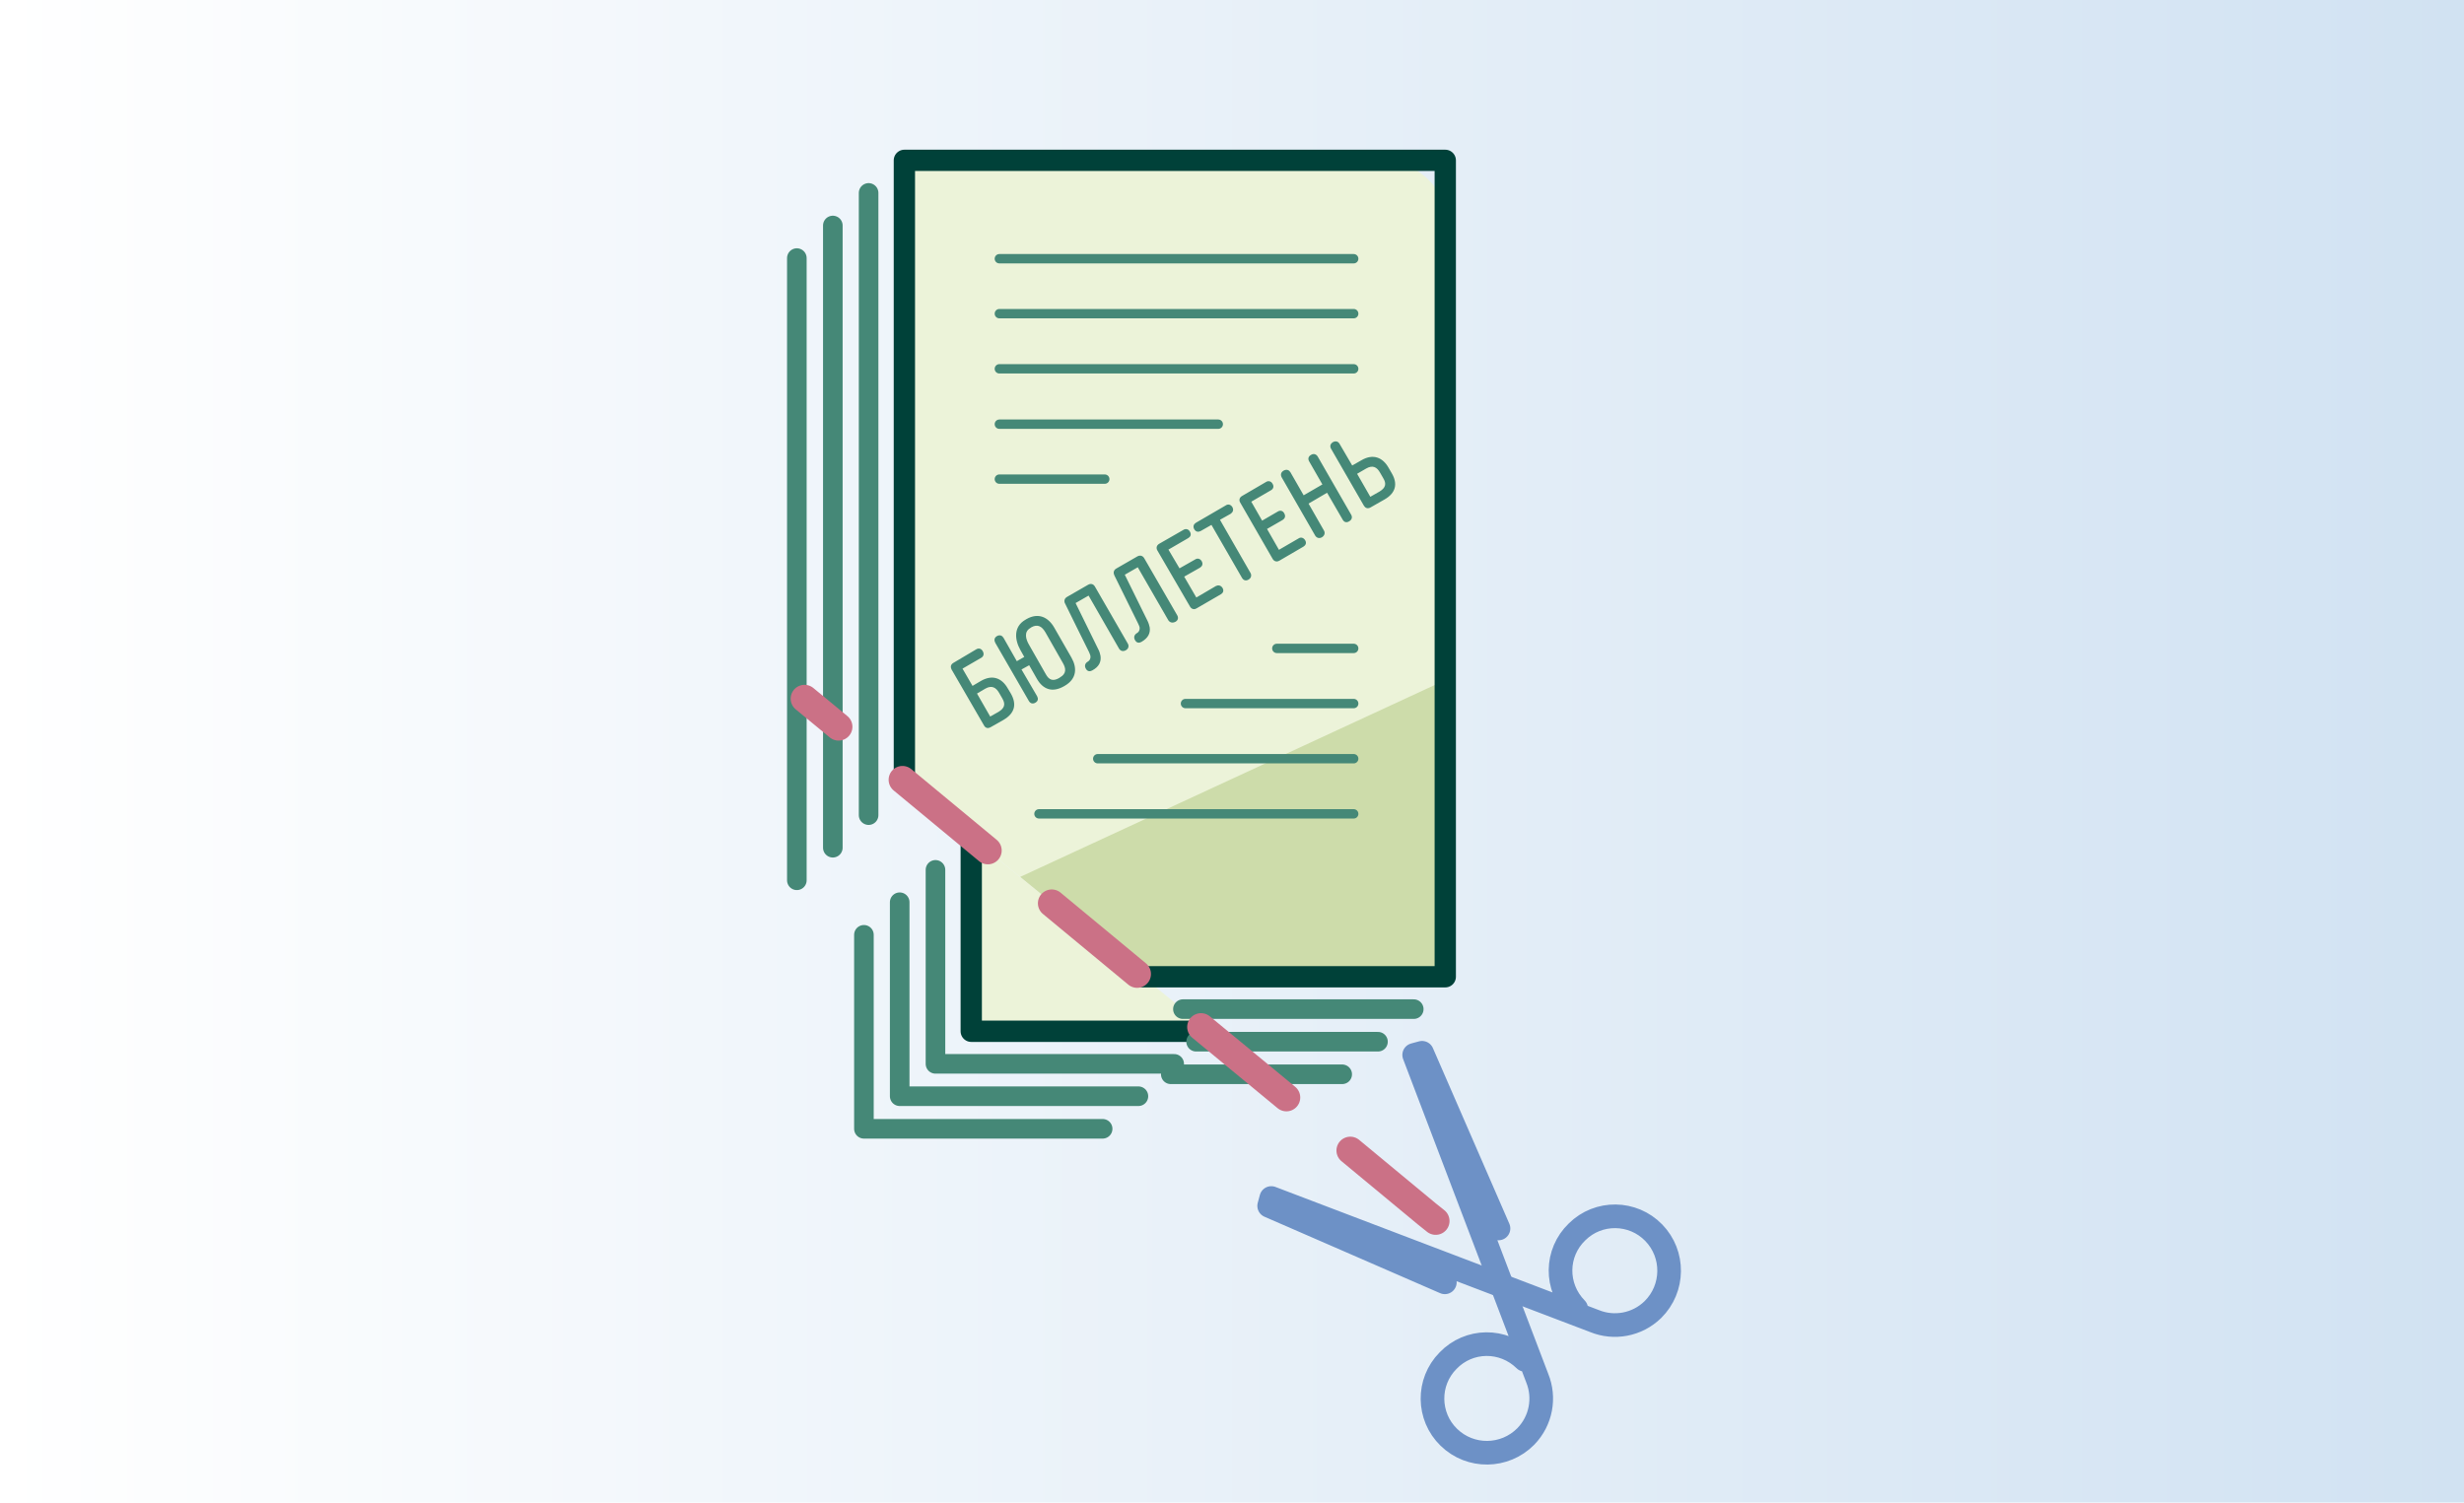
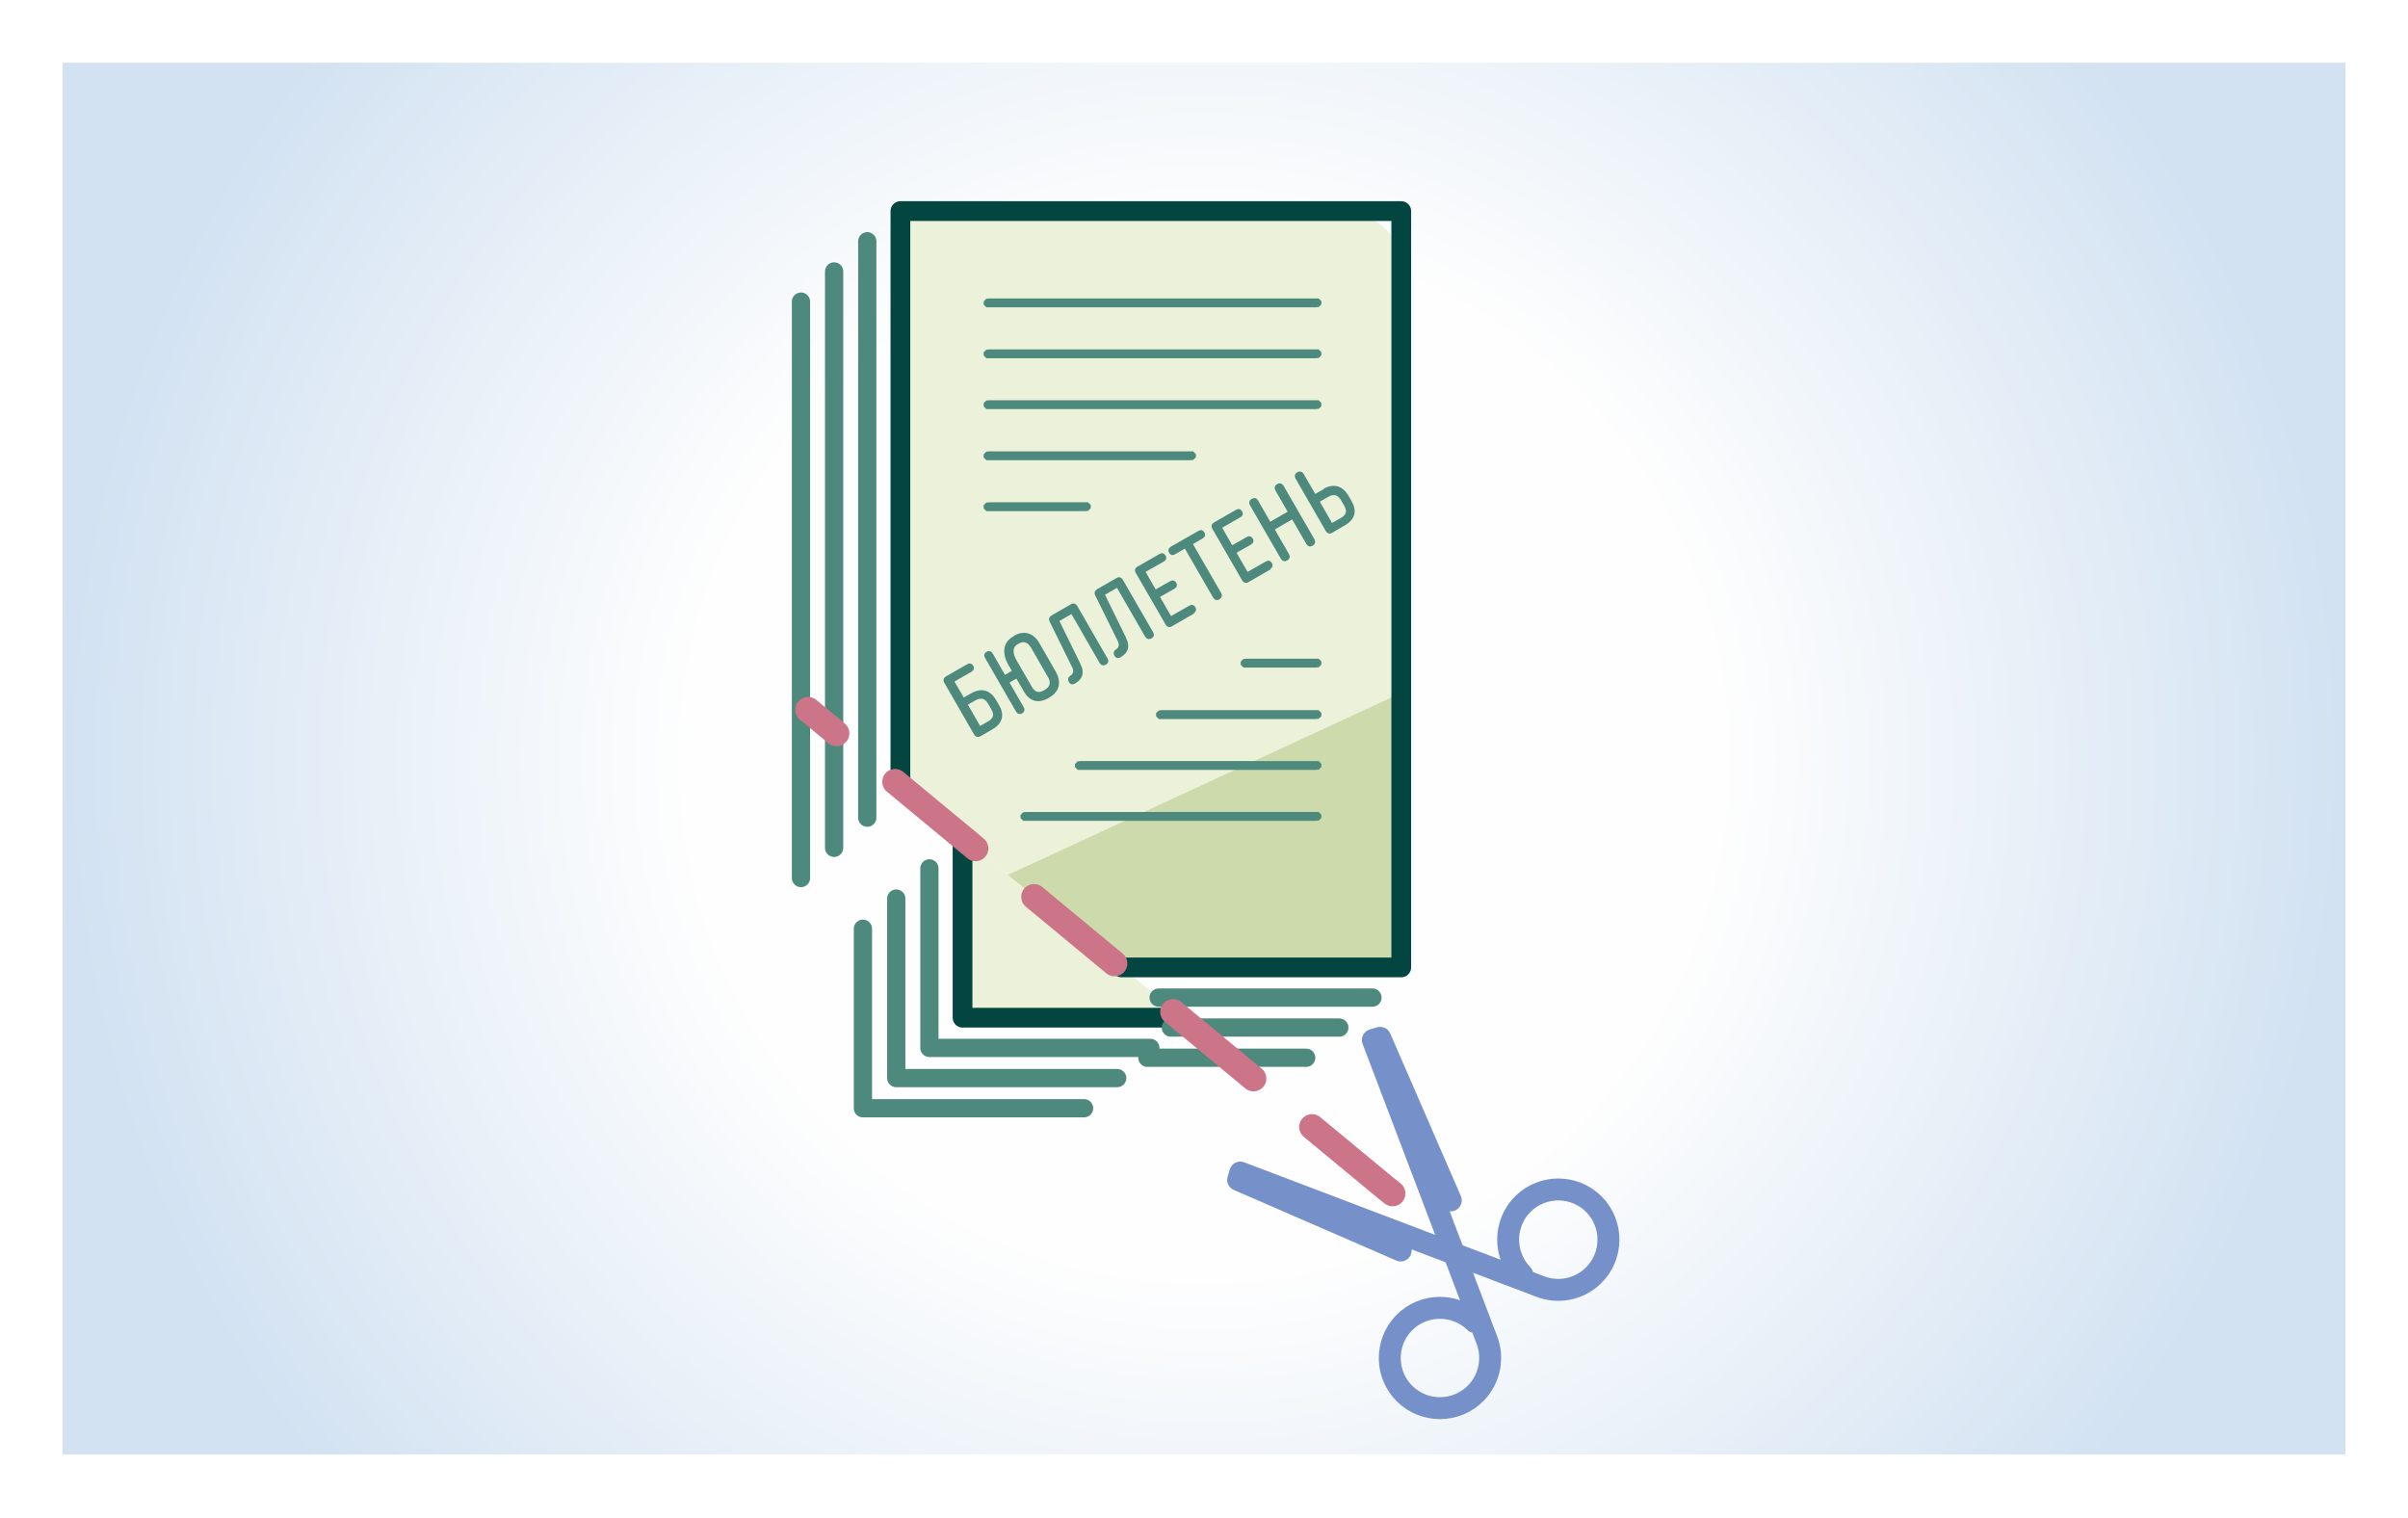
- <svg xmlns="http://www.w3.org/2000/svg" xmlns:ns1="http://xml.openoffice.org/svg/export" version="1.2" width="115.71mm" height="70.56mm" viewBox="0 0 11571 7056" preserveAspectRatio="xMidYMid" fill-rule="evenodd" stroke-width="28.222" stroke-linejoin="round" xml:space="preserve">
-   <defs class="ClipPathGroup">
-     <clipPath id="presentation_clip_path" clipPathUnits="userSpaceOnUse">
-       <rect x="0" y="0" width="11571" height="7056" />
-     </clipPath>
-     <clipPath id="presentation_clip_path_shrink" clipPathUnits="userSpaceOnUse">
-       <rect x="11" y="7" width="11548" height="7042" />
-     </clipPath>
+ <svg xmlns="http://www.w3.org/2000/svg" xml:space="preserve" width="122.061mm" height="76.906mm" version="1.1" style="shape-rendering:geometricPrecision; text-rendering:geometricPrecision; image-rendering:optimizeQuality; fill-rule:evenodd; clip-rule:evenodd" viewBox="0 0 12206 7691">
+   <defs>
+     <style type="text/css">
+    
+     .str1 {stroke:#4D897C;stroke-width:92.47;stroke-linecap:round;stroke-linejoin:round}
+     .str0 {stroke:#024541;stroke-width:100;stroke-linecap:round;stroke-linejoin:round}
+     .str3 {stroke:#7690C9;stroke-width:111.19;stroke-linecap:round;stroke-linejoin:round}
+     .str2 {stroke:#CC7588;stroke-width:130;stroke-linecap:round;stroke-linejoin:round;stroke-dasharray:529.54 385.12}
+     .fil2 {fill:none}
+     .fil5 {fill:none;fill-rule:nonzero}
+     .fil3 {fill:#CDDBAC}
+     .fil1 {fill:#EBF2D9}
+     .fil4 {fill:#4D897C;fill-rule:nonzero}
+     .fil0 {fill:url(#id0)}
+    
+   </style>
+     <radialGradient id="id0" gradientUnits="userSpaceOnUse" cx="6103.05" cy="3845.28" r="5785.57" fx="6103.05" fy="3845.28">
+       <stop offset="0" style="stop-color:#FEFEFE" />
+       <stop offset="0.451" style="stop-color:#FEFEFE" />
+       <stop offset="1" style="stop-color:#D2E2F2" />
+     </radialGradient>
  </defs>
-   <defs class="TextShapeIndex">
-     <g ns1:slide="id1" ns1:id-list="id3 id4 id5 id6 id7 id8 id9 id10 id11 id12 id13 id14 id15 id16 id17 id18 id19 id20 id21 id22 id23" />
-   </defs>
-   <defs class="EmbeddedBulletChars">
-     <g id="bullet-char-template(57356)" transform="scale(0.0004882812,-0.0004882812)">
-       <path d="M 580,1141 L 1163,571 580,0 -4,571 580,1141 Z" />
+   <g id="Layer_x0020_1">
+     <polygon class="fil0" points="317,318 317,7373 11889,7373 11889,318 " />
+     <polygon class="fil1" points="4879,4249 4879,5159 5999,5159 " />
+     <polyline class="fil2 str0" points="4879,4249 4879,5159 5977,5159 " />
+     <path class="fil1" d="M6802 1070l-2238 0 0 2924 1120 910 1435 0 0 -3515c0,-176 -142,-318 -318,-318z" />
+     <polygon class="fil3" points="5682,4904 7104,4904 7104,3512 5109,4435 " />
+     <g>
+       <path class="fil4" d="M5197 4116l0 45 -1 0 -1 0 -1 0 -1 0 -1 0 -1 0 -1 0 -1 0 -1 0 -1 0 -1 -1 -1 -1 -1 -1 -1 -1 -1 -1 -1 -1 -1 -1 -1 -1 -1 -1 -1 -1 -1 -1 -1 -1 -1 -1 -1 -1 0 -1 0 -1 0 -1 0 -1 0 -1 0 -1 0 -1 0 -1 0 -1 0 -1 0 -1 0 -1 0 -1 0 -1 0 -1 0 -1 1 -1 1 -1 1 -1 1 -1 1 -1 1 -1 1 -1 1 -1 1 -1 1 -1 1 -1 1 -1 1 -1 1 -1 1 0 1 0 1 0 1 0 1 0 1 0 1 0 1 0 1 0 1 0zm1477 45l-1477 0 0 -45 1477 0 0 45zm0 0l0 -45 1 0 1 0 1 0 1 0 1 0 1 0 1 0 1 0 1 0 1 0 1 1 1 1 1 1 1 1 1 1 1 1 1 1 1 1 1 1 1 1 1 1 1 1 1 1 1 1 0 1 0 1 0 1 0 1 0 1 0 1 0 1 0 1 0 1 0 1 0 1 0 1 0 1 0 1 0 1 0 1 -1 1 -1 1 -1 1 -1 1 -1 1 -1 1 -1 1 -1 1 -1 1 -1 1 -1 1 -1 1 -1 1 -1 1 -1 0 -1 0 -1 0 -1 0 -1 0 -1 0 -1 0 -1 0 -1 0 -1 0zm-1664 -2132l0 45 -1 0 -1 0 -1 0 -1 0 -1 0 -1 0 -1 0 -1 0 -1 0 -1 0 -1 -1 -1 -1 -1 -1 -1 -1 -1 -1 -1 -1 -1 -1 -1 -1 -1 -1 -1 -1 -1 -1 -1 -1 -1 -1 -1 -1 0 -1 0 -1 0 -1 0 -1 0 -1 0 -1 0 -1 0 -1 0 -1 0 -1 0 -1 0 -1 0 -1 0 -1 0 -1 0 -1 1 -1 1 -1 1 -1 1 -1 1 -1 1 -1 1 -1 1 -1 1 -1 1 -1 1 -1 1 -1 1 -1 1 -1 1 0 1 0 1 0 1 0 1 0 1 0 1 0 1 0 1 0 1 0zm1664 45l-1664 0 0 -45 1664 0 0 45zm0 0l0 -45 1 0 1 0 1 0 1 0 1 0 1 0 1 0 1 0 1 0 1 0 1 1 1 1 1 1 1 1 1 1 1 1 1 1 1 1 1 1 1 1 1 1 1 1 1 1 1 1 0 1 0 1 0 1 0 1 0 1 0 1 0 1 0 1 0 1 0 1 0 1 0 1 0 1 0 1 0 1 0 1 -1 1 -1 1 -1 1 -1 1 -1 1 -1 1 -1 1 -1 1 -1 1 -1 1 -1 1 -1 1 -1 1 -1 1 -1 0 -1 0 -1 0 -1 0 -1 0 -1 0 -1 0 -1 0 -1 0 -1 0zm-1664 -303l0 45 -1 0 -1 0 -1 0 -1 0 -1 0 -1 0 -1 0 -1 0 -1 0 -1 0 -1 -1 -1 -1 -1 -1 -1 -1 -1 -1 -1 -1 -1 -1 -1 -1 -1 -1 -1 -1 -1 -1 -1 -1 -1 -1 -1 -1 0 -1 0 -1 0 -1 0 -1 0 -1 0 -1 0 -1 0 -1 0 -1 0 -1 0 -1 0 -1 0 -1 0 -1 0 -1 0 -1 1 -1 1 -1 1 -1 1 -1 1 -1 1 -1 1 -1 1 -1 1 -1 1 -1 1 -1 1 -1 1 -1 1 -1 1 0 1 0 1 0 1 0 1 0 1 0 1 0 1 0 1 0 1 0zm1664 45l-1664 0 0 -45 1664 0 0 45zm0 0l0 -45 1 0 1 0 1 0 1 0 1 0 1 0 1 0 1 0 1 0 1 0 1 1 1 1 1 1 1 1 1 1 1 1 1 1 1 1 1 1 1 1 1 1 1 1 1 1 1 1 0 1 0 1 0 1 0 1 0 1 0 1 0 1 0 1 0 1 0 1 0 1 0 1 0 1 0 1 0 1 0 1 -1 1 -1 1 -1 1 -1 1 -1 1 -1 1 -1 1 -1 1 -1 1 -1 1 -1 1 -1 1 -1 1 -1 1 -1 0 -1 0 -1 0 -1 0 -1 0 -1 0 -1 0 -1 0 -1 0 -1 0zm-1664 -303l0 45 -1 0 -1 0 -1 0 -1 0 -1 0 -1 0 -1 0 -1 0 -1 0 -1 0 -1 -1 -1 -1 -1 -1 -1 -1 -1 -1 -1 -1 -1 -1 -1 -1 -1 -1 -1 -1 -1 -1 -1 -1 -1 -1 -1 -1 0 -1 0 -1 0 -1 0 -1 0 -1 0 -1 0 -1 0 -1 0 -1 0 -1 0 -1 0 -1 0 -1 0 -1 0 -1 0 -1 1 -1 1 -1 1 -1 1 -1 1 -1 1 -1 1 -1 1 -1 1 -1 1 -1 1 -1 1 -1 1 -1 1 -1 1 0 1 0 1 0 1 0 1 0 1 0 1 0 1 0 1 0 1 0zm1664 45l-1664 0 0 -45 1664 0 0 45zm0 0l0 -45 1 0 1 0 1 0 1 0 1 0 1 0 1 0 1 0 1 0 1 0 1 1 1 1 1 1 1 1 1 1 1 1 1 1 1 1 1 1 1 1 1 1 1 1 1 1 1 1 0 1 0 1 0 1 0 1 0 1 0 1 0 1 0 1 0 1 0 1 0 1 0 1 0 1 0 1 0 1 0 1 -1 1 -1 1 -1 1 -1 1 -1 1 -1 1 -1 1 -1 1 -1 1 -1 1 -1 1 -1 1 -1 1 -1 1 -1 0 -1 0 -1 0 -1 0 -1 0 -1 0 -1 0 -1 0 -1 0 -1 0z" />
    </g>
-     <g id="bullet-char-template(57354)" transform="scale(0.0004882812,-0.0004882812)">
-       <path d="M 8,1128 L 1137,1128 1137,0 8,0 8,1128 Z" />
+     <g>
+       <path class="fil4" d="M6313 3339l0 45 -1 0 -1 0 -1 0 -1 0 -1 0 -1 0 -1 0 -1 0 -1 0 -1 0 -1 -1 -1 -1 -1 -1 -1 -1 -1 -1 -1 -1 -1 -1 -1 -1 -1 -1 -1 -1 -1 -1 -1 -1 -1 -1 -1 -1 0 -1 0 -1 0 -1 0 -1 0 -1 0 -1 0 -1 0 -1 0 -1 0 -1 0 -1 0 -1 0 -1 0 -1 0 -1 0 -1 1 -1 1 -1 1 -1 1 -1 1 -1 1 -1 1 -1 1 -1 1 -1 1 -1 1 -1 1 -1 1 -1 1 -1 1 0 1 0 1 0 1 0 1 0 1 0 1 0 1 0 1 0 1 0zm361 45l-361 0 0 -45 361 0 0 45zm0 0l0 -45 1 0 1 0 1 0 1 0 1 0 1 0 1 0 1 0 1 0 1 0 1 1 1 1 1 1 1 1 1 1 1 1 1 1 1 1 1 1 1 1 1 1 1 1 1 1 1 1 0 1 0 1 0 1 0 1 0 1 0 1 0 1 0 1 0 1 0 1 0 1 0 1 0 1 0 1 0 1 0 1 -1 1 -1 1 -1 1 -1 1 -1 1 -1 1 -1 1 -1 1 -1 1 -1 1 -1 1 -1 1 -1 1 -1 1 -1 0 -1 0 -1 0 -1 0 -1 0 -1 0 -1 0 -1 0 -1 0 -1 0zm-1664 -838l0 45 -1 0 -1 0 -1 0 -1 0 -1 0 -1 0 -1 0 -1 0 -1 0 -1 0 -1 -1 -1 -1 -1 -1 -1 -1 -1 -1 -1 -1 -1 -1 -1 -1 -1 -1 -1 -1 -1 -1 -1 -1 -1 -1 -1 -1 0 -1 0 -1 0 -1 0 -1 0 -1 0 -1 0 -1 0 -1 0 -1 0 -1 0 -1 0 -1 0 -1 0 -1 0 -1 0 -1 1 -1 1 -1 1 -1 1 -1 1 -1 1 -1 1 -1 1 -1 1 -1 1 -1 1 -1 1 -1 1 -1 1 -1 1 0 1 0 1 0 1 0 1 0 1 0 1 0 1 0 1 0 1 0zm495 45l-495 0 0 -45 495 0 0 45zm0 0l0 -45 1 0 1 0 1 0 1 0 1 0 1 0 1 0 1 0 1 0 1 0 1 1 1 1 1 1 1 1 1 1 1 1 1 1 1 1 1 1 1 1 1 1 1 1 1 1 1 1 0 1 0 1 0 1 0 1 0 1 0 1 0 1 0 1 0 1 0 1 0 1 0 1 0 1 0 1 0 1 0 1 -1 1 -1 1 -1 1 -1 1 -1 1 -1 1 -1 1 -1 1 -1 1 -1 1 -1 1 -1 1 -1 1 -1 1 -1 0 -1 0 -1 0 -1 0 -1 0 -1 0 -1 0 -1 0 -1 0 -1 0zm-495 -303l0 45 -1 0 -1 0 -1 0 -1 0 -1 0 -1 0 -1 0 -1 0 -1 0 -1 0 -1 -1 -1 -1 -1 -1 -1 -1 -1 -1 -1 -1 -1 -1 -1 -1 -1 -1 -1 -1 -1 -1 -1 -1 -1 -1 -1 -1 0 -1 0 -1 0 -1 0 -1 0 -1 0 -1 0 -1 0 -1 0 -1 0 -1 0 -1 0 -1 0 -1 0 -1 0 -1 0 -1 1 -1 1 -1 1 -1 1 -1 1 -1 1 -1 1 -1 1 -1 1 -1 1 -1 1 -1 1 -1 1 -1 1 -1 1 0 1 0 1 0 1 0 1 0 1 0 1 0 1 0 1 0 1 0zm1028 45l-1028 0 0 -45 1028 0 0 45zm0 0l0 -45 1 0 1 0 1 0 1 0 1 0 1 0 1 0 1 0 1 0 1 0 1 1 1 1 1 1 1 1 1 1 1 1 1 1 1 1 1 1 1 1 1 1 1 1 1 1 1 1 0 1 0 1 0 1 0 1 0 1 0 1 0 1 0 1 0 1 0 1 0 1 0 1 0 1 0 1 0 1 0 1 -1 1 -1 1 -1 1 -1 1 -1 1 -1 1 -1 1 -1 1 -1 1 -1 1 -1 1 -1 1 -1 1 -1 1 -1 0 -1 0 -1 0 -1 0 -1 0 -1 0 -1 0 -1 0 -1 0 -1 0zm-565 1525l0 45 -1 0 -1 0 -1 0 -1 0 -1 0 -1 0 -1 0 -1 0 -1 0 -1 0 -1 -1 -1 -1 -1 -1 -1 -1 -1 -1 -1 -1 -1 -1 -1 -1 -1 -1 -1 -1 -1 -1 -1 -1 -1 -1 -1 -1 0 -1 0 -1 0 -1 0 -1 0 -1 0 -1 0 -1 0 -1 0 -1 0 -1 0 -1 0 -1 0 -1 0 -1 0 -1 0 -1 1 -1 1 -1 1 -1 1 -1 1 -1 1 -1 1 -1 1 -1 1 -1 1 -1 1 -1 1 -1 1 -1 1 -1 1 0 1 0 1 0 1 0 1 0 1 0 1 0 1 0 1 0 1 0zm1201 45l-1201 0 0 -45 1201 0 0 45zm0 0l0 -45 1 0 1 0 1 0 1 0 1 0 1 0 1 0 1 0 1 0 1 0 1 1 1 1 1 1 1 1 1 1 1 1 1 1 1 1 1 1 1 1 1 1 1 1 1 1 1 1 0 1 0 1 0 1 0 1 0 1 0 1 0 1 0 1 0 1 0 1 0 1 0 1 0 1 0 1 0 1 0 1 -1 1 -1 1 -1 1 -1 1 -1 1 -1 1 -1 1 -1 1 -1 1 -1 1 -1 1 -1 1 -1 1 -1 1 -1 0 -1 0 -1 0 -1 0 -1 0 -1 0 -1 0 -1 0 -1 0 -1 0zm-790 -303l0 45 -1 0 -1 0 -1 0 -1 0 -1 0 -1 0 -1 0 -1 0 -1 0 -1 0 -1 -1 -1 -1 -1 -1 -1 -1 -1 -1 -1 -1 -1 -1 -1 -1 -1 -1 -1 -1 -1 -1 -1 -1 -1 -1 -1 -1 0 -1 0 -1 0 -1 0 -1 0 -1 0 -1 0 -1 0 -1 0 -1 0 -1 0 -1 0 -1 0 -1 0 -1 0 -1 0 -1 1 -1 1 -1 1 -1 1 -1 1 -1 1 -1 1 -1 1 -1 1 -1 1 -1 1 -1 1 -1 1 -1 1 -1 1 0 1 0 1 0 1 0 1 0 1 0 1 0 1 0 1 0 1 0zm790 45l-790 0 0 -45 790 0 0 45zm0 0l0 -45 1 0 1 0 1 0 1 0 1 0 1 0 1 0 1 0 1 0 1 0 1 1 1 1 1 1 1 1 1 1 1 1 1 1 1 1 1 1 1 1 1 1 1 1 1 1 1 1 0 1 0 1 0 1 0 1 0 1 0 1 0 1 0 1 0 1 0 1 0 1 0 1 0 1 0 1 0 1 0 1 -1 1 -1 1 -1 1 -1 1 -1 1 -1 1 -1 1 -1 1 -1 1 -1 1 -1 1 -1 1 -1 1 -1 1 -1 0 -1 0 -1 0 -1 0 -1 0 -1 0 -1 0 -1 0 -1 0 -1 0z" />
    </g>
-     <g id="bullet-char-template(10146)" transform="scale(0.0004882812,-0.0004882812)">
-       <path d="M 174,0 L 602,739 174,1481 1456,739 174,0 Z M 1358,739 L 309,1346 659,739 1358,739 Z" />
-     </g>
-     <g id="bullet-char-template(10132)" transform="scale(0.0004882812,-0.0004882812)">
-       <path d="M 2015,739 L 1276,0 717,0 1260,543 174,543 174,936 1260,936 717,1481 1274,1481 2015,739 Z" />
-     </g>
-     <g id="bullet-char-template(10007)" transform="scale(0.0004882812,-0.0004882812)">
-       <path d="M 0,-2 C -7,14 -16,27 -25,37 L 356,567 C 262,823 215,952 215,954 215,979 228,992 255,992 264,992 276,990 289,987 310,991 331,999 354,1012 L 381,999 492,748 772,1049 836,1024 860,1049 C 881,1039 901,1025 922,1006 886,937 835,863 770,784 769,783 710,716 594,584 L 774,223 C 774,196 753,168 711,139 L 727,119 C 717,90 699,76 672,76 641,76 570,178 457,381 L 164,-76 C 142,-110 111,-127 72,-127 30,-127 9,-110 8,-76 1,-67 -2,-52 -2,-32 -2,-23 -1,-13 0,-2 Z" />
-     </g>
-     <g id="bullet-char-template(10004)" transform="scale(0.0004882812,-0.0004882812)">
-       <path d="M 285,-33 C 182,-33 111,30 74,156 52,228 41,333 41,471 41,549 55,616 82,672 116,743 169,778 240,778 293,778 328,747 346,684 L 369,508 C 377,444 397,411 428,410 L 1163,1116 C 1174,1127 1196,1133 1229,1133 1271,1133 1292,1118 1292,1087 L 1292,965 C 1292,929 1282,901 1262,881 L 442,47 C 390,-6 338,-33 285,-33 Z" />
-     </g>
-     <g id="bullet-char-template(9679)" transform="scale(0.0004882812,-0.0004882812)">
-       <path d="M 813,0 C 632,0 489,54 383,161 276,268 223,411 223,592 223,773 276,916 383,1023 489,1130 632,1184 813,1184 992,1184 1136,1130 1245,1023 1353,916 1407,772 1407,592 1407,412 1353,268 1245,161 1136,54 992,0 813,0 Z" />
-     </g>
-     <g id="bullet-char-template(8226)" transform="scale(0.0004882812,-0.0004882812)">
-       <path d="M 346,457 C 273,457 209,483 155,535 101,586 74,649 74,723 74,796 101,859 155,911 209,963 273,989 346,989 419,989 480,963 531,910 582,859 608,796 608,723 608,648 583,586 532,535 482,483 420,457 346,457 Z" />
-     </g>
-     <g id="bullet-char-template(8211)" transform="scale(0.0004882812,-0.0004882812)">
-       <path d="M -4,459 L 1135,459 1135,606 -4,606 -4,459 Z" />
-     </g>
-     <g id="bullet-char-template(61548)" transform="scale(0.0004882812,-0.0004882812)">
-       <path d="M 173,740 C 173,903 231,1043 346,1159 462,1274 601,1332 765,1332 928,1332 1067,1274 1183,1159 1299,1043 1357,903 1357,740 1357,577 1299,437 1183,322 1067,206 928,148 765,148 601,148 462,206 346,322 231,437 173,577 173,740 Z" />
-     </g>
-   </defs>
-   <defs class="TextEmbeddedBitmaps" />
-   <g>
-     <g id="id2" class="Master_Slide">
-       <g id="bg-id2" class="Background" />
-       <g id="bo-id2" class="BackgroundObjects" />
-     </g>
-   </g>
-   <g class="SlideGroup">
-     <g>
-       <g id="container-id1">
-         <g id="id1" class="Slide" clip-path="url(#presentation_clip_path)">
-           <g class="Page">
-             <g class="Group">
-               <g class="com.sun.star.drawing.PolyPolygonShape">
-                 <g id="id3">
-                   <rect class="BoundingBox" stroke="none" fill="none" x="0" y="0" width="11573" height="7058" />
-                   <g>
-                     <defs>
-                       <linearGradient id="gradient1" x1="0" y1="3528" x2="11573" y2="3528" gradientUnits="userSpaceOnUse">
-                         <stop offset="0" style="stop-color:rgb(255,255,255)" />
-                         <stop offset="1" style="stop-color:rgb(209,226,242)" />
-                       </linearGradient>
-                     </defs>
-                     <path style="fill:url(#gradient1)" d="M 0,0 L 11572,0 11572,7057 0,7057 0,0 Z" />
-                   </g>
-                 </g>
-               </g>
-               <g class="Group">
-                 <g class="com.sun.star.drawing.PolyPolygonShape">
-                   <g id="id4">
-                     <rect class="BoundingBox" stroke="none" fill="none" x="4561" y="3932" width="1122" height="912" />
-                     <path fill="rgb(236,243,217)" stroke="none" d="M 4561,3932 L 4561,4843 5682,4843 4561,3932 Z" />
-                   </g>
-                 </g>
-                 <g class="com.sun.star.drawing.PolyLineShape">
-                   <g id="id5">
-                     <rect class="BoundingBox" stroke="none" fill="none" x="4511" y="3882" width="1200" height="1012" />
-                     <path fill="none" stroke="rgb(0,65,57)" stroke-width="100" stroke-linejoin="round" stroke-linecap="round" d="M 4561,3932 L 4561,4843 5660,4843" />
-                   </g>
-                 </g>
-                 <g class="com.sun.star.drawing.ClosedBezierShape">
-                   <g id="id6">
-                     <rect class="BoundingBox" stroke="none" fill="none" x="4247" y="753" width="2557" height="3835" />
-                     <path fill="rgb(236,243,217)" stroke="none" d="M 6485,753 L 4247,753 4247,3677 5367,4587 6803,4587 6803,1071 C 6803,895 6661,753 6485,753 Z" />
-                   </g>
-                 </g>
-                 <g class="com.sun.star.drawing.PolyPolygonShape">
-                   <g id="id7">
-                     <rect class="BoundingBox" stroke="none" fill="none" x="4790" y="3194" width="1998" height="1394" />
-                     <path fill="rgb(205,220,170)" stroke="none" d="M 5365,4587 L 6787,4587 6787,3194 4791,4118 5365,4587 Z" />
-                   </g>
-                 </g>
-                 <g class="com.sun.star.drawing.PolyLineShape">
-                   <g id="id8">
-                     <rect class="BoundingBox" stroke="none" fill="none" x="4671" y="1193" width="1709" height="2652" />
-                     <path fill="none" stroke="rgb(69,136,119)" stroke-width="44" stroke-linejoin="round" stroke-linecap="round" d="M 4879,3822 L 6357,3822" />
-                     <path fill="none" stroke="rgb(69,136,119)" stroke-width="44" stroke-linejoin="round" stroke-linecap="round" d="M 4693,1732 L 6357,1732" />
-                     <path fill="none" stroke="rgb(69,136,119)" stroke-width="44" stroke-linejoin="round" stroke-linecap="round" d="M 4693,1473 L 6357,1473" />
-                     <path fill="none" stroke="rgb(69,136,119)" stroke-width="44" stroke-linejoin="round" stroke-linecap="round" d="M 4693,1215 L 6357,1215" />
-                   </g>
-                 </g>
-                 <g class="com.sun.star.drawing.PolyLineShape">
-                   <g id="id9">
-                     <rect class="BoundingBox" stroke="none" fill="none" x="4671" y="1969" width="1709" height="1617" />
-                     <path fill="none" stroke="rgb(69,136,119)" stroke-width="44" stroke-linejoin="round" stroke-linecap="round" d="M 5996,3045 L 6357,3045" />
-                     <path fill="none" stroke="rgb(69,136,119)" stroke-width="44" stroke-linejoin="round" stroke-linecap="round" d="M 4693,2250 L 5188,2250" />
-                     <path fill="none" stroke="rgb(69,136,119)" stroke-width="44" stroke-linejoin="round" stroke-linecap="round" d="M 4693,1992 L 5721,1992" />
-                     <path fill="none" stroke="rgb(69,136,119)" stroke-width="44" stroke-linejoin="round" stroke-linecap="round" d="M 5155,3563 L 6357,3563" />
-                     <path fill="none" stroke="rgb(69,136,119)" stroke-width="44" stroke-linejoin="round" stroke-linecap="round" d="M 5567,3304 L 6357,3304" />
-                   </g>
-                 </g>
-                 <g class="com.sun.star.drawing.PolyLineShape">
-                   <g id="id10">
-                     <rect class="BoundingBox" stroke="none" fill="none" x="4197" y="703" width="2641" height="3935" />
-                     <path fill="none" stroke="rgb(0,65,57)" stroke-width="100" stroke-linejoin="round" stroke-linecap="round" d="M 4247,3676 L 4247,753 6787,753 6787,4587 5367,4587" />
-                   </g>
-                 </g>
-                 <g class="com.sun.star.drawing.ClosedBezierShape">
-                   <g id="id11">
-                     <rect class="BoundingBox" stroke="none" fill="none" x="4465" y="2072" width="2088" height="1349" />
-                     <path fill="rgb(69,136,119)" stroke="none" d="M 4606,3198 L 4567,3221 4520,3140 4608,3089 C 4618,3083 4623,3072 4615,3058 4608,3045 4595,3043 4585,3049 L 4477,3113 C 4464,3121 4463,3132 4468,3143 L 4621,3407 C 4627,3418 4638,3423 4652,3415 L 4712,3381 C 4767,3349 4775,3306 4747,3257 L 4732,3232 C 4705,3185 4661,3166 4606,3198 Z M 4606,3198 L 4606,3198 Z M 4707,3280 C 4722,3306 4719,3325 4689,3343 L 4650,3365 4588,3257 4627,3234 C 4657,3217 4677,3228 4692,3254 L 4707,3280 Z M 4707,3280 L 4707,3280 Z M 4821,2907 L 4816,2910 C 4758,2943 4765,3005 4792,3053 L 4810,3085 4775,3105 4713,2996 C 4707,2986 4697,2979 4682,2987 4668,2995 4668,3008 4674,3019 L 4831,3291 C 4837,3302 4848,3308 4862,3300 4876,3292 4876,3280 4870,3269 L 4797,3144 4833,3124 4870,3189 C 4898,3237 4941,3254 4996,3223 L 5001,3220 C 5056,3188 5059,3137 5032,3089 L 4950,2946 C 4922,2898 4876,2876 4821,2907 Z M 4821,2907 L 4821,2907 Z M 4991,3113 C 5007,3140 5008,3164 4978,3181 L 4974,3184 C 4944,3201 4926,3193 4911,3166 L 4833,3029 C 4817,3002 4807,2967 4839,2949 L 4843,2946 C 4873,2929 4893,2942 4909,2969 L 4991,3113 Z M 4991,3113 L 4991,3113 Z M 5158,3050 C 5153,3040 5051,2832 5051,2832 L 5112,2797 5255,3046 C 5261,3056 5273,3062 5288,3053 5301,3045 5302,3032 5296,3022 L 5142,2755 C 5136,2744 5124,2738 5110,2746 L 5011,2803 C 4997,2811 4996,2825 5002,2835 5002,2835 5111,3057 5114,3062 5116,3068 5121,3076 5121,3084 5121,3093 5118,3102 5107,3108 5097,3114 5091,3126 5099,3140 5107,3155 5120,3154 5130,3148 5161,3131 5172,3108 5168,3080 5166,3070 5163,3059 5158,3050 Z M 5158,3050 L 5158,3050 Z M 5389,2916 C 5384,2906 5282,2699 5282,2699 L 5343,2664 5486,2912 C 5492,2922 5504,2928 5520,2920 5534,2912 5534,2899 5528,2889 L 5373,2621 C 5367,2611 5355,2605 5341,2613 L 5242,2670 C 5228,2678 5228,2692 5233,2702 5233,2702 5342,2923 5345,2929 5347,2934 5352,2943 5352,2949 5352,2959 5349,2968 5338,2974 5328,2980 5322,2992 5330,3006 5338,3021 5351,3020 5361,3014 5392,2996 5403,2973 5399,2946 5397,2937 5394,2926 5389,2916 Z M 5389,2916 L 5389,2916 Z M 5733,2791 C 5743,2785 5749,2775 5741,2761 5733,2748 5720,2747 5710,2752 L 5618,2806 5561,2708 5635,2666 C 5645,2660 5651,2649 5643,2635 5635,2622 5622,2621 5613,2627 L 5539,2669 5487,2581 5580,2527 C 5590,2521 5596,2511 5588,2497 5581,2484 5568,2482 5558,2488 L 5443,2554 C 5430,2562 5429,2575 5435,2585 L 5588,2848 C 5594,2859 5606,2865 5619,2857 L 5733,2791 Z M 5733,2791 L 5733,2791 Z M 5832,2713 C 5838,2724 5849,2730 5863,2722 5877,2714 5878,2700 5872,2690 L 5729,2441 5779,2413 C 5789,2406 5795,2395 5787,2381 5779,2368 5766,2367 5757,2373 L 5616,2455 C 5606,2461 5601,2472 5608,2485 5616,2499 5628,2499 5638,2494 L 5689,2465 5832,2713 Z M 5832,2713 L 5832,2713 Z M 6121,2567 C 6131,2561 6137,2550 6129,2537 6121,2524 6108,2522 6099,2528 L 6006,2582 5950,2484 6023,2442 C 6033,2436 6039,2425 6031,2411 6024,2397 6011,2396 6001,2402 L 5927,2445 5876,2356 5969,2302 C 5979,2296 5984,2285 5976,2272 5969,2259 5956,2257 5946,2263 L 5833,2329 C 5819,2337 5818,2350 5824,2360 L 5976,2624 C 5982,2635 5994,2641 6008,2633 L 6121,2567 Z M 6121,2567 L 6121,2567 Z M 6188,2144 C 6182,2134 6170,2128 6157,2136 6142,2144 6142,2157 6148,2167 L 6210,2275 6122,2326 6060,2218 C 6054,2208 6043,2202 6028,2210 6014,2218 6013,2231 6019,2242 L 6176,2515 C 6182,2525 6194,2531 6208,2523 6222,2514 6223,2501 6217,2491 L 6145,2365 6232,2314 6305,2440 C 6311,2451 6322,2457 6336,2448 6350,2440 6351,2427 6345,2417 L 6188,2144 Z M 6188,2144 L 6188,2144 Z M 6394,2161 L 6350,2186 6291,2085 C 6285,2074 6274,2069 6260,2076 6245,2085 6245,2098 6251,2108 L 6405,2375 C 6411,2385 6422,2391 6436,2383 L 6501,2346 C 6556,2315 6564,2271 6536,2223 L 6521,2197 C 6494,2149 6449,2129 6394,2161 Z M 6394,2161 L 6394,2161 Z M 6373,2225 L 6416,2200 C 6446,2183 6466,2193 6481,2220 L 6496,2246 C 6511,2271 6508,2290 6479,2308 L 6435,2333 6373,2225 Z" />
-                   </g>
-                 </g>
-                 <g class="com.sun.star.drawing.LineShape">
-                   <g id="id12">
-                     <rect class="BoundingBox" stroke="none" fill="none" x="3865" y="1013" width="93" height="3015" />
-                     <path fill="none" stroke="rgb(69,136,119)" stroke-width="92" stroke-linejoin="round" stroke-linecap="round" d="M 3911,1059 L 3911,3981" />
-                   </g>
-                 </g>
-                 <g class="com.sun.star.drawing.OpenBezierShape">
-                   <g id="id13">
-                     <rect class="BoundingBox" stroke="none" fill="none" x="4033" y="860" width="93" height="3015" />
-                     <path fill="none" stroke="rgb(69,136,119)" stroke-width="92" stroke-linejoin="round" stroke-linecap="round" d="M 4079,906 C 4079,1635 4079,3098 4079,3828" />
-                   </g>
-                 </g>
-                 <g class="com.sun.star.drawing.OpenBezierShape">
-                   <g id="id14">
-                     <rect class="BoundingBox" stroke="none" fill="none" x="3696" y="1166" width="93" height="3015" />
-                     <path fill="none" stroke="rgb(69,136,119)" stroke-width="92" stroke-linejoin="round" stroke-linecap="round" d="M 3742,1212 C 3742,1941 3742,3404 3742,4134" />
-                   </g>
-                 </g>
-                 <g class="com.sun.star.drawing.PolyLineShape">
-                   <g id="id15">
-                     <rect class="BoundingBox" stroke="none" fill="none" x="4347" y="4039" width="1214" height="1004" />
-                     <path fill="none" stroke="rgb(69,136,119)" stroke-width="92" stroke-linejoin="round" stroke-linecap="round" d="M 4393,4085 L 4393,4996 5514,4996" />
-                   </g>
-                 </g>
-                 <g class="com.sun.star.drawing.PolyLineShape">
-                   <g id="id16">
-                     <rect class="BoundingBox" stroke="none" fill="none" x="4179" y="4191" width="1214" height="1004" />
-                     <path fill="none" stroke="rgb(69,136,119)" stroke-width="92" stroke-linejoin="round" stroke-linecap="round" d="M 4225,4237 L 4225,5148 5346,5148" />
-                   </g>
-                 </g>
-                 <g class="com.sun.star.drawing.PolyLineShape">
-                   <g id="id17">
-                     <rect class="BoundingBox" stroke="none" fill="none" x="4011" y="4344" width="1214" height="1004" />
-                     <path fill="none" stroke="rgb(69,136,119)" stroke-width="92" stroke-linejoin="round" stroke-linecap="round" d="M 4057,4390 L 4057,5301 5178,5301" />
-                   </g>
-                 </g>
-                 <g class="com.sun.star.drawing.LineShape">
-                   <g id="id18">
-                     <rect class="BoundingBox" stroke="none" fill="none" x="5509" y="4693" width="1177" height="93" />
-                     <path fill="none" stroke="rgb(69,136,119)" stroke-width="92" stroke-linejoin="round" stroke-linecap="round" d="M 5555,4739 L 6639,4739" />
-                   </g>
-                 </g>
-                 <g class="com.sun.star.drawing.LineShape">
-                   <g id="id19">
-                     <rect class="BoundingBox" stroke="none" fill="none" x="5571" y="4846" width="947" height="93" />
-                     <path fill="none" stroke="rgb(69,136,119)" stroke-width="92" stroke-linejoin="round" stroke-linecap="round" d="M 5617,4892 L 6471,4892" />
-                   </g>
-                 </g>
-                 <g class="com.sun.star.drawing.LineShape">
-                   <g id="id20">
-                     <rect class="BoundingBox" stroke="none" fill="none" x="5452" y="4999" width="898" height="93" />
-                     <path fill="none" stroke="rgb(69,136,119)" stroke-width="92" stroke-linejoin="round" stroke-linecap="round" d="M 5498,5045 L 6303,5045" />
-                   </g>
-                 </g>
-                 <g class="com.sun.star.drawing.PolyLineShape">
-                   <g id="id21">
-                     <rect class="BoundingBox" stroke="none" fill="none" x="3713" y="3216" width="3095" height="2584" />
-                     <path fill="none" stroke="rgb(203,113,134)" stroke-width="130" stroke-linejoin="round" stroke-linecap="round" d="M 6742,5734 L 6702,5702 6341,5403" />
-                     <path fill="none" stroke="rgb(203,113,134)" stroke-width="130" stroke-linejoin="round" stroke-linecap="round" d="M 6041,5154 L 5640,4823" />
-                     <path fill="none" stroke="rgb(203,113,134)" stroke-width="130" stroke-linejoin="round" stroke-linecap="round" d="M 5340,4574 L 4939,4242" />
-                     <path fill="none" stroke="rgb(203,113,134)" stroke-width="130" stroke-linejoin="round" stroke-linecap="round" d="M 4639,3994 L 4238,3662" />
-                     <path fill="none" stroke="rgb(203,113,134)" stroke-width="130" stroke-linejoin="round" stroke-linecap="round" d="M 3938,3413 L 3778,3281" />
-                   </g>
-                 </g>
-                 <g class="com.sun.star.drawing.OpenBezierShape">
-                   <g id="id22">
-                     <rect class="BoundingBox" stroke="none" fill="none" x="5904" y="5570" width="1991" height="710" />
-                     <path fill="none" stroke="rgb(109,145,198)" stroke-width="111" stroke-linejoin="round" stroke-linecap="round" d="M 7402,6146 C 7302,6044 7304,5883 7406,5785 7506,5686 7668,5688 7766,5789 7864,5890 7862,6051 7762,6150 7687,6223 7579,6241 7488,6204 L 5970,5626 5960,5663 6785,6022" />
-                   </g>
-                 </g>
-                 <g class="com.sun.star.drawing.OpenBezierShape">
-                   <g id="id23">
-                     <rect class="BoundingBox" stroke="none" fill="none" x="6585" y="4888" width="710" height="1991" />
-                     <path fill="none" stroke="rgb(109,145,198)" stroke-width="111" stroke-linejoin="round" stroke-linecap="round" d="M 7161,6386 C 7059,6286 6898,6288 6800,6390 6701,6490 6703,6652 6804,6750 6905,6848 7066,6846 7165,6746 7238,6671 7256,6563 7219,6472 L 6641,4954 6678,4944 7037,5769" />
-                   </g>
-                 </g>
-               </g>
-             </g>
-           </g>
-         </g>
-       </g>
-     </g>
+     <polyline class="fil2 str0" points="4564,3993 4564,1070 7103,1070 7103,4904 5685,4904 " />
+     <path class="fil4" d="M4924 3514l-39 22 -47 -81 87 -50c10,-6 16,-17 8,-30 -8,-13 -20,-14 -30,-8l-108 62c-14,8 -15,20 -9,31l152 264c6,10 18,16 32,8l59 -34c55,-32 63,-75 35,-124l-15 -25c-27,-48 -72,-66 -127,-34zm101 82c15,26 12,45 -18,62l-39 22 -62 -108 39 -22c30,-17 50,-7 65,20l15 26zm114 -372l-4 3c-58,33 -52,95 -24,143l18 31 -35 20 -62 -108c-6,-10 -16,-17 -31,-9 -14,8 -14,21 -8,31l157 272c6,10 17,17 31,9 14,-8 14,-21 8,-31l-72 -125 35 -20 38 65c27,48 71,65 126,33l4 -3c55,-32 59,-83 31,-131l-82 -143c-27,-48 -74,-70 -129,-38zm171 204c16,27 17,51 -13,68l-4 3c-30,17 -47,9 -63,-18l-78 -135c-15,-27 -25,-62 6,-80l4 -3c30,-17 50,-4 66,23l82 143zm167 -62c-5,-10 -107,-218 -107,-218l61 -35 143 248c6,10 18,16 32,8 14,-8 14,-21 8,-31l-154 -267c-6,-10 -18,-16 -31,-8l-99 57c-14,8 -15,22 -9,32 0,0 109,221 112,227 3,5 7,14 7,21 0,10 -3,19 -14,25 -10,6 -16,18 -8,32 8,15 21,14 31,8 31,-18 42,-41 38,-67 -1,-10 -5,-21 -10,-30zm231 -133c-5,-10 -107,-218 -107,-218l61 -35 143 248c6,10 18,16 32,8 14,-8 14,-21 8,-31l-154 -267c-6,-10 -18,-16 -31,-8l-99 57c-14,8 -15,22 -9,32 0,0 109,221 112,227 3,5 7,14 7,21 0,10 -3,19 -14,25 -10,6 -16,18 -8,32 9,15 21,14 31,8 31,-18 42,-41 38,-67 -1,-10 -5,-21 -10,-30zm343 -125c10,-6 16,-17 8,-30 -7,-13 -20,-14 -30,-8l-93 53 -56 -97 74 -42c10,-6 16,-17 8,-30 -8,-13 -20,-14 -30,-8l-74 42 -51 -89 93 -53c10,-6 16,-17 8,-30 -8,-13 -20,-14 -30,-8l-113 65c-14,8 -14,21 -8,31l152 263c6,10 18,16 31,8l113 -65zm99 -78c6,10 17,17 31,8 14,-8 15,-21 9,-32l-143 -248 50 -29c10,-6 16,-17 8,-30 -8,-13 -20,-14 -30,-8l-141 81c-10,6 -15,17 -8,30 8,14 20,14 30,8l50 -29 143 248zm289 -146c10,-6 16,-17 8,-30 -8,-13 -20,-14 -30,-8l-93 53 -56 -97 74 -42c10,-6 16,-17 8,-30 -8,-13 -20,-14 -30,-8l-74 42 -51 -89 93 -53c10,-6 16,-17 8,-30 -8,-13 -20,-14 -30,-8l-113 65c-14,8 -14,21 -8,31l152 263c6,10 18,16 31,8l113 -65zm67 -422c-6,-10 -18,-16 -32,-8 -14,8 -15,21 -9,32l62 108 -88 51 -62 -108c-6,-10 -17,-17 -32,-8 -14,8 -15,21 -9,32l157 272c6,10 18,16 32,8 14,-8 15,-21 9,-32l-72 -125 88 -51 72 125c6,10 17,17 32,8 14,-8 15,-21 9,-32l-157 -272zm205 17l-44 25 -59 -102c-6,-10 -18,-16 -32,-8 -14,8 -15,21 -9,32l154 267c6,10 18,16 31,8l64 -37c55,-32 63,-75 35,-124l-15 -26c-28,-48 -72,-67 -127,-36zm-21 64l44 -25c30,-17 50,-7 65,20l15 26c15,26 12,45 -18,62l-44 25 -62 -108z" />
+     <line class="fil5 str1" x1="4228" y1="1376" x2="4228" y2="4298" />
+     <path class="fil5 str1" d="M4396 1223c0,730 0,2192 0,2922" />
+     <path class="fil5 str1" d="M4060 1529c0,730 0,2192 0,2922" />
+     <polyline class="fil5 str1" points="4711,4402 4711,5312 5831,5312 " />
+     <polyline class="fil5 str1" points="4543,4555 4543,5465 5663,5465 " />
+     <polyline class="fil5 str1" points="4374,4708 4374,5618 5495,5618 " />
+     <line class="fil5 str1" x1="5873" y1="5057" x2="6957" y2="5057" />
+     <line class="fil5 str1" x1="5935" y1="5209" x2="6789" y2="5209" />
+     <line class="fil5 str1" x1="5816" y1="5362" x2="6621" y2="5362" />
+     <polyline class="fil5 str2" points="7059,6050 7019,6018 4096,3598 " />
+     <path class="fil5 str3" d="M7717 6462c-98,-101 -96,-262 4,-360 101,-98 262,-96 360,4 98,101 96,262 -4,360 -75,73 -183,91 -274,54l-1516 -576 -11 37 824 358" />
+     <path class="fil5 str3" d="M7477 6702c-101,-98 -262,-96 -360,4 -98,101 -96,262 4,360 101,98 262,96 360,-4 73,-75 91,-183 54,-274l-576 -1516 37 -11 358 824" />
  </g>
</svg>
